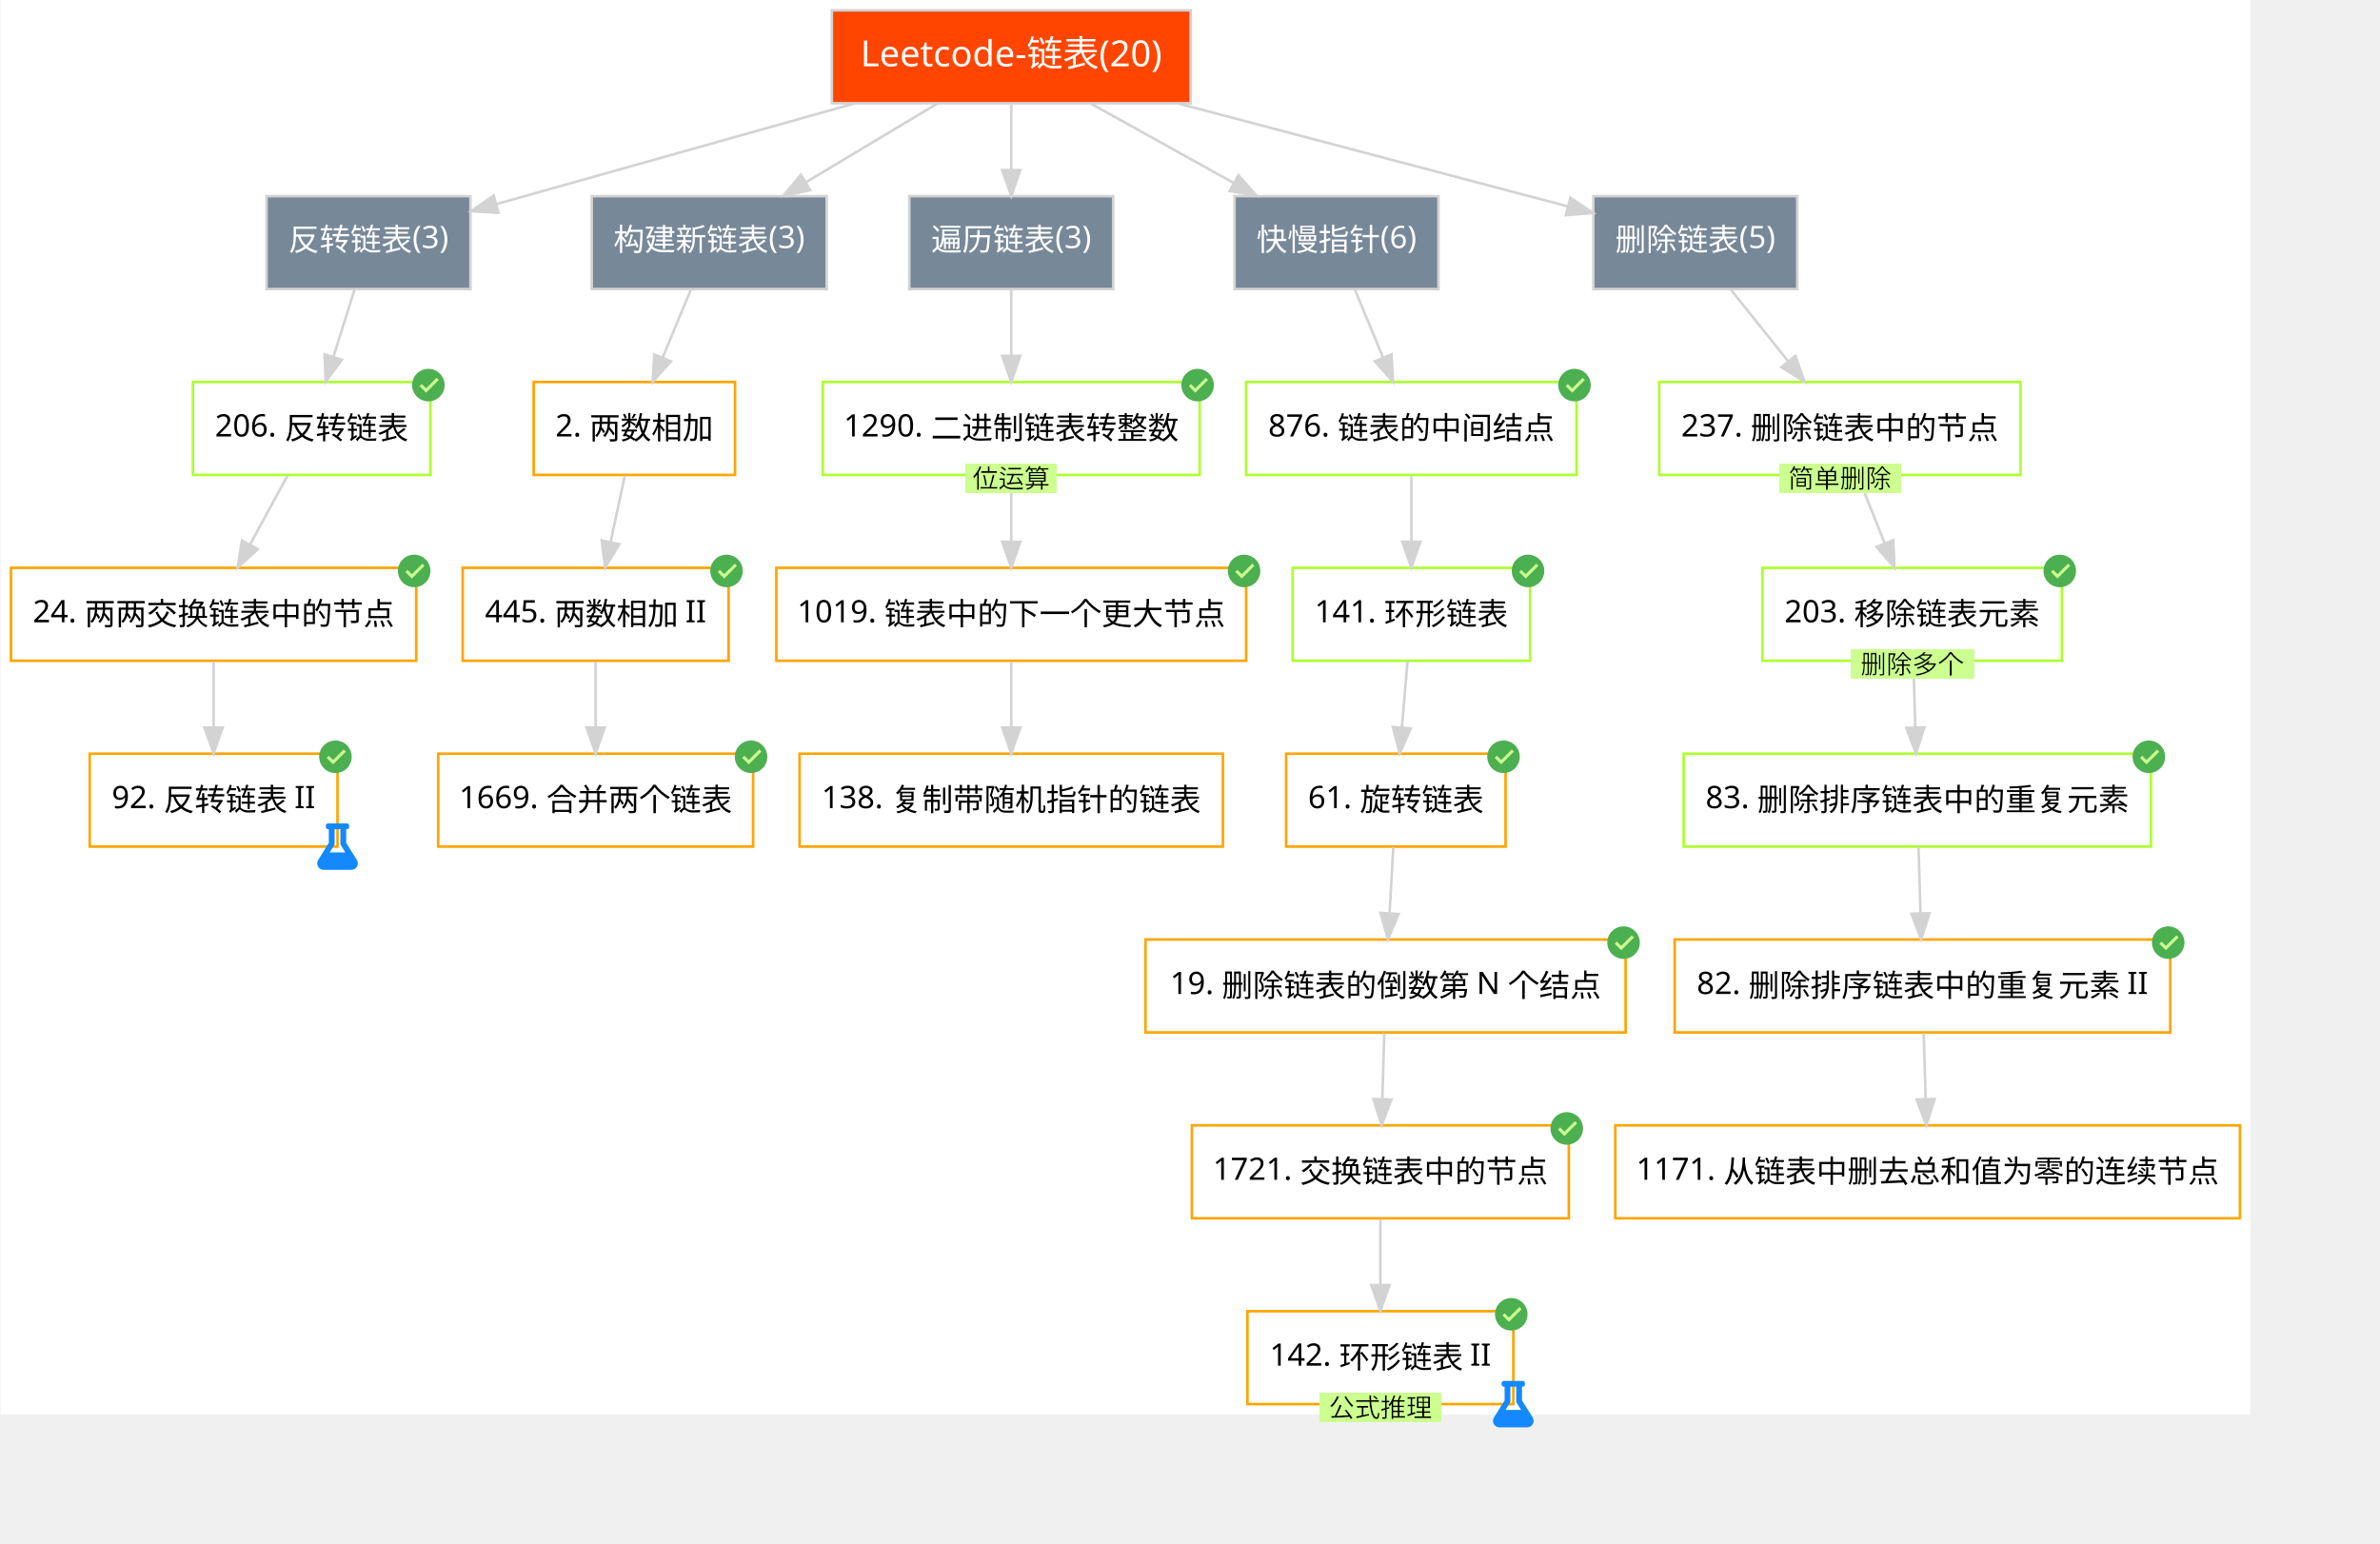
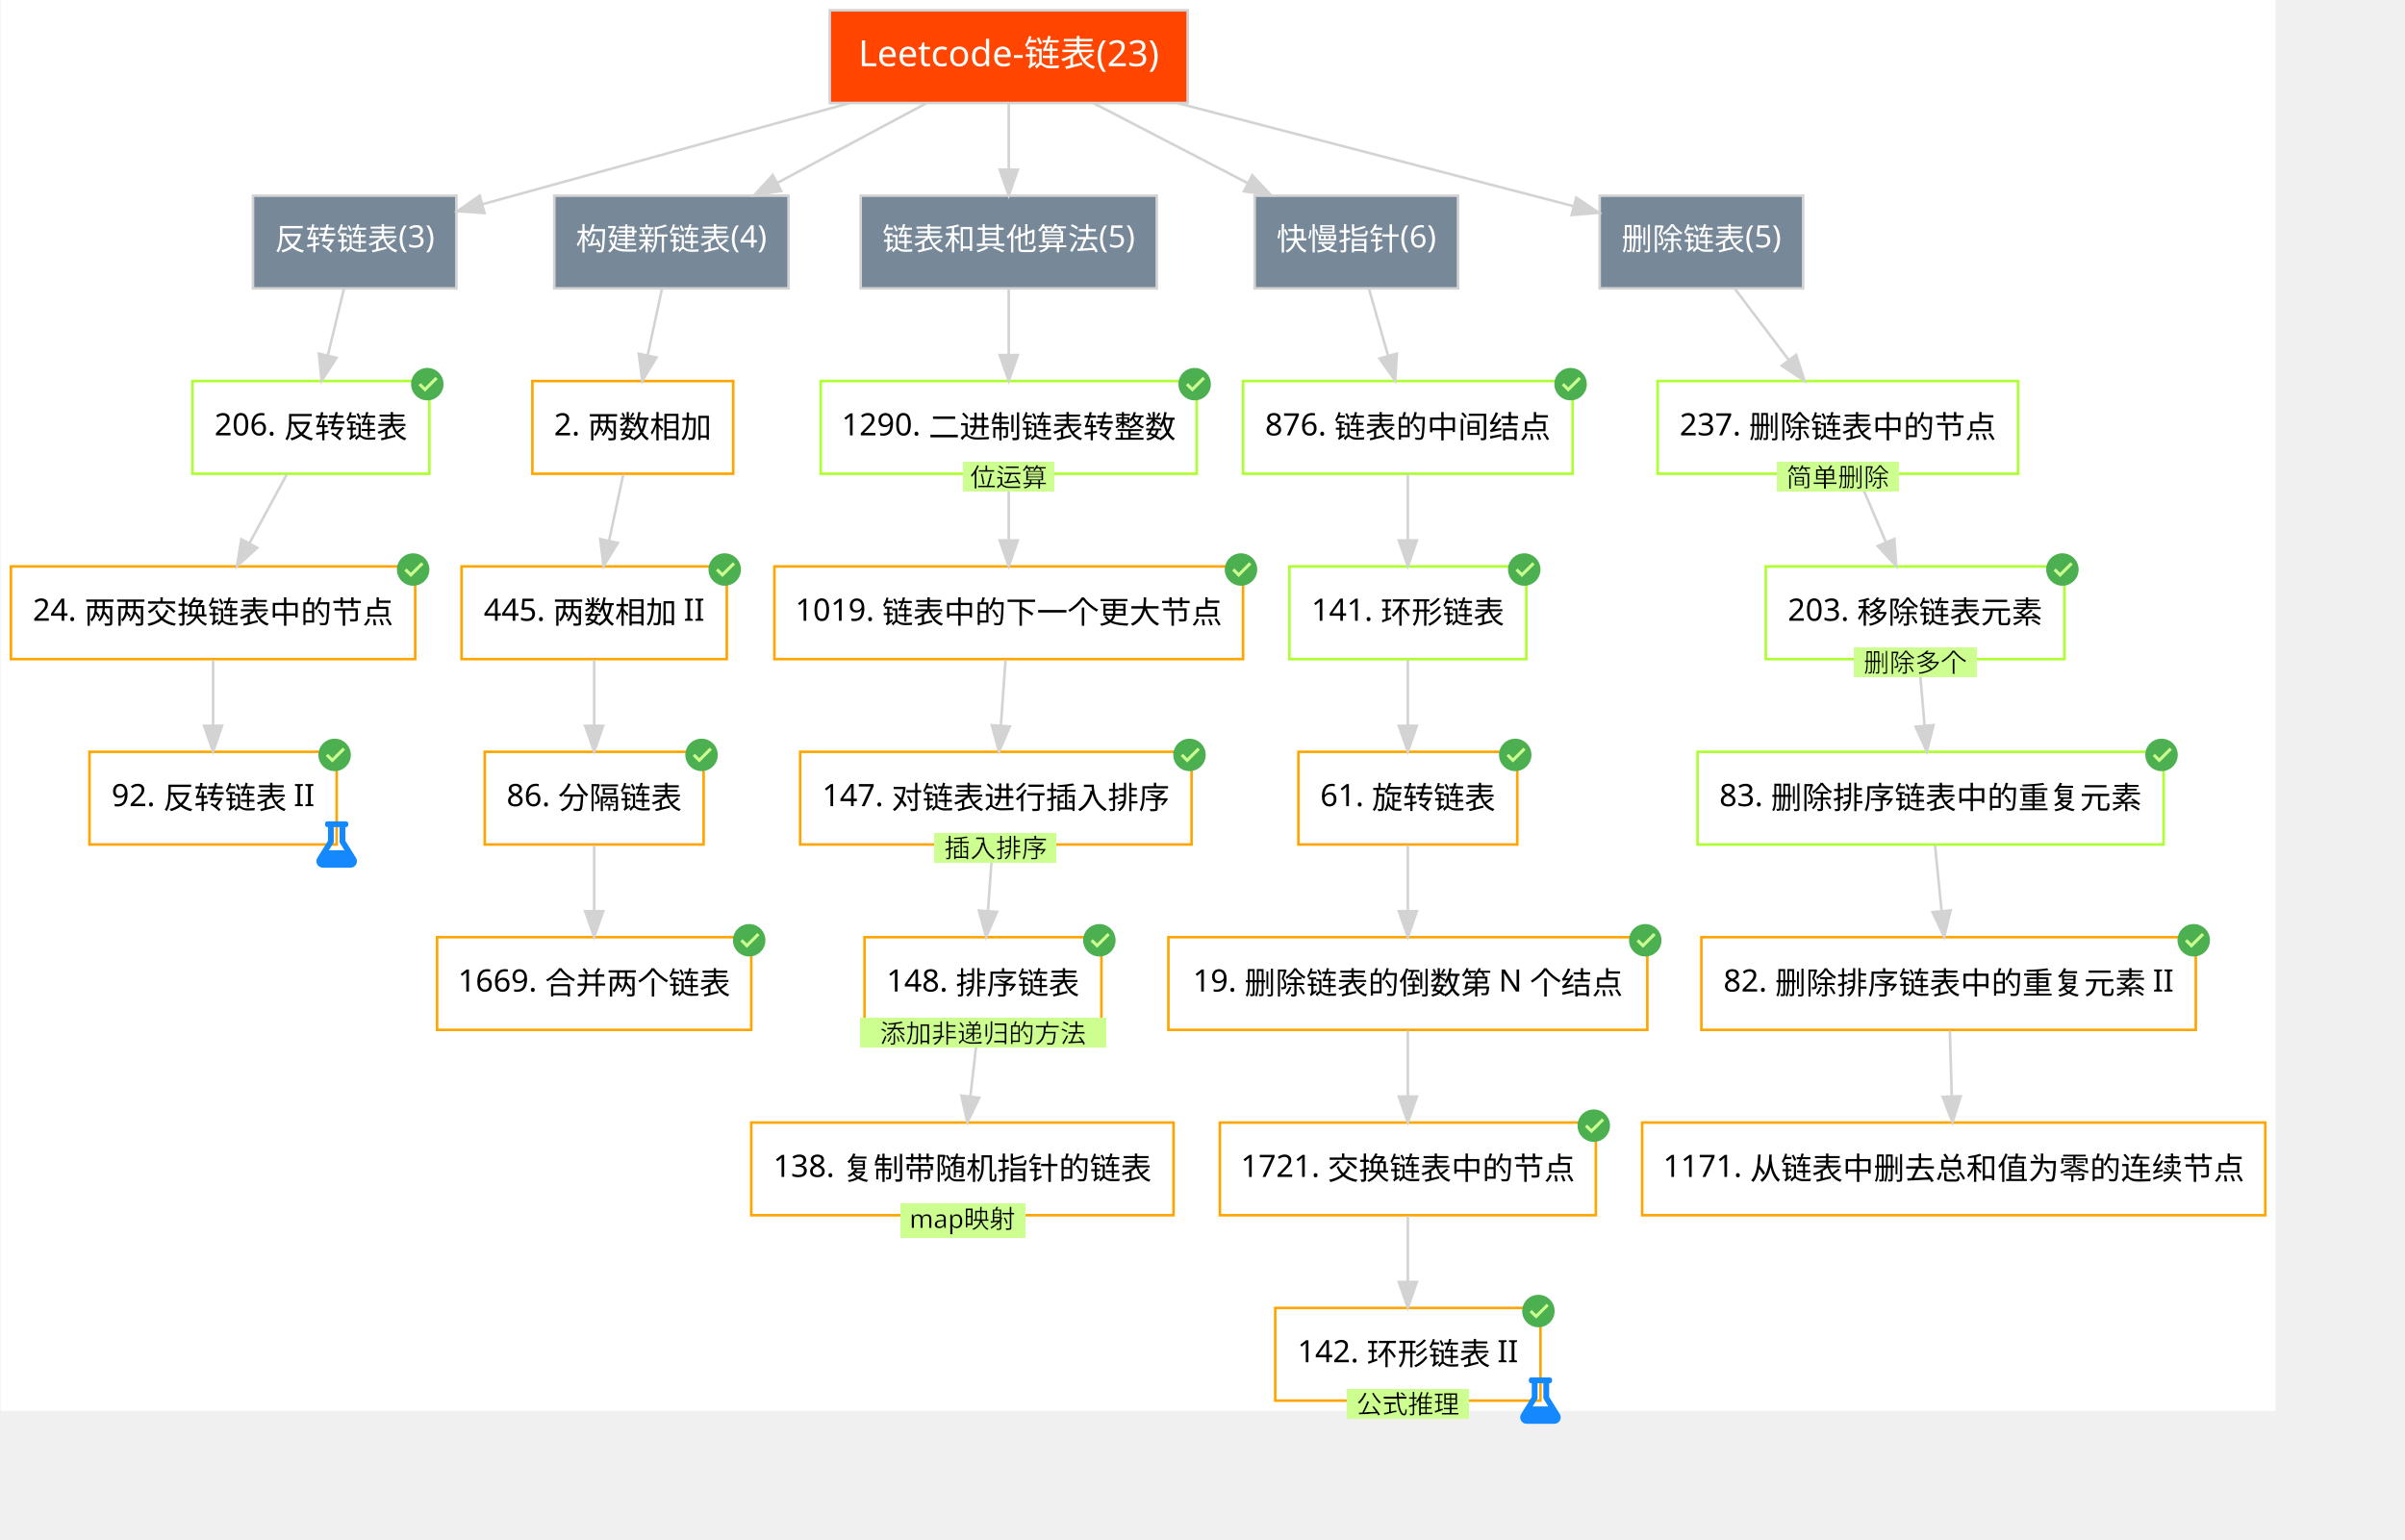
- <svg xmlns="http://www.w3.org/2000/svg" xmlns:xlink="http://www.w3.org/1999/xlink" height="598pt" viewBox="0.00 0.00 921.5 598.0" width="922pt">
+ <svg xmlns="http://www.w3.org/2000/svg" xmlns:xlink="http://www.w3.org/1999/xlink" height="598pt" viewBox="0.00 0.00 933.5 598.0" width="934pt">
  <g class="graph" id="graph0" transform="scale(1 1) rotate(0) translate(4 544)">
-     <polygon fill="white" points="-4,4 -4,-544 867.5,-544 867.5,4 -4,4" stroke="transparent" />
+     <polygon fill="white" points="-4,4 -4,-544 879.5,-544 879.5,4 -4,4" stroke="transparent" />
    <g class="node" id="node1">
      <g id="a_node1">
-         <a target="_parent" xlink:href="https://leetcode-cn.com/tag/linked-list" xlink:title="Leetcode-链表(20)">
+         <a target="_parent" xlink:href="https://leetcode-cn.com/tag/linked-list" xlink:title="Leetcode-链表(23)">
          <polygon fill="orangered" points="457,-540 318,-540 318,-504 457,-504 457,-540" stroke="lightgrey" />
          <text fill="white" font-family="Microsoft YaHei" font-size="14.00" text-anchor="middle" x="387.5" y="-518.3">
-       Leetcode-链表(20)
+       Leetcode-链表(23)
     </text>
        </a>
      </g>
    </g>
    <g class="node" id="node2">
-       <polygon fill="lightslategray" points="178,-468 99,-468 99,-432 178,-432 178,-468" stroke="lightgrey" />
-       <text fill="white" font-family="Microsoft YaHei" font-size="12.00" text-anchor="middle" x="138.5" y="-446.9">
+       <polygon fill="lightslategray" points="173,-468 94,-468 94,-432 173,-432 173,-468" stroke="lightgrey" />
+       <text fill="white" font-family="Microsoft YaHei" font-size="12.00" text-anchor="middle" x="133.5" y="-446.9">
    反转链表(3)
   </text>
    </g>
    <g class="edge" id="edge1">
-       <path d="M326.91,-503.97C284.31,-491.99 228.01,-476.16 188.08,-464.94" fill="none" stroke="lightgrey" />
-       <polygon fill="lightgrey" points="188.88,-461.53 178.3,-462.19 186.98,-468.27 188.88,-461.53" stroke="lightgrey" />
+       <path d="M325.69,-503.97C281.87,-491.89 223.85,-475.9 183.06,-464.66" fill="none" stroke="lightgrey" />
+       <polygon fill="lightgrey" points="183.91,-461.26 173.34,-461.98 182.05,-468.01 183.91,-461.26" stroke="lightgrey" />
    </g>
    <g class="node" id="node6">
-       <polygon fill="lightslategray" points="316,-468 225,-468 225,-432 316,-432 316,-468" stroke="lightgrey" />
-       <text fill="white" font-family="Microsoft YaHei" font-size="12.00" text-anchor="middle" x="270.5" y="-446.9">
-     构建新链表(3)
+       <polygon fill="lightslategray" points="302,-468 211,-468 211,-432 302,-432 302,-468" stroke="lightgrey" />
+       <text fill="white" font-family="Microsoft YaHei" font-size="12.00" text-anchor="middle" x="256.5" y="-446.9">
+     构建新链表(4)
   </text>
    </g>
    <g class="edge" id="edge5">
-       <path d="M358.88,-503.88C343.58,-494.72 324.56,-483.34 308.08,-473.48" fill="none" stroke="lightgrey" />
-       <polygon fill="lightgrey" points="309.61,-470.32 299.23,-468.19 306.02,-476.33 309.61,-470.32" stroke="lightgrey" />
-     </g>
-     <g class="node" id="node10">
-       <polygon fill="lightslategray" points="427,-468 348,-468 348,-432 427,-432 427,-468" stroke="lightgrey" />
+       <path d="M355.45,-503.88C338.01,-494.55 316.23,-482.92 297.56,-472.94" fill="none" stroke="lightgrey" />
+       <polygon fill="lightgrey" points="299.14,-469.82 288.67,-468.19 295.84,-475.99 299.14,-469.82" stroke="lightgrey" />
+     </g>
+     <g class="node" id="node11">
+       <polygon fill="lightslategray" points="445,-468 330,-468 330,-432 445,-432 445,-468" stroke="lightgrey" />
      <text fill="white" font-family="Microsoft YaHei" font-size="12.00" text-anchor="middle" x="387.5" y="-446.9">
-     遍历链表(3)
-    </text>
-     </g>
-     <g class="edge" id="edge9">
+     链表和其他算法(5)
+    </text>
+     </g>
+     <g class="edge" id="edge10">
      <path d="M387.5,-503.7C387.5,-495.98 387.5,-486.71 387.5,-478.11" fill="none" stroke="lightgrey" />
      <polygon fill="lightgrey" points="391,-478.1 387.5,-468.1 384,-478.1 391,-478.1" stroke="lightgrey" />
    </g>
-     <g class="node" id="node14">
-       <polygon fill="lightslategray" points="553,-468 474,-468 474,-432 553,-432 553,-468" stroke="lightgrey" />
-       <text fill="white" font-family="Microsoft YaHei" font-size="12.00" text-anchor="middle" x="513.5" y="-446.9">
+     <g class="node" id="node17">
+       <polygon fill="lightslategray" points="562,-468 483,-468 483,-432 562,-432 562,-468" stroke="lightgrey" />
+       <text fill="white" font-family="Microsoft YaHei" font-size="12.00" text-anchor="middle" x="522.5" y="-446.9">
    快慢指针(6)
   </text>
    </g>
-     <g class="edge" id="edge13">
-       <path d="M418.32,-503.88C434.95,-494.64 455.66,-483.13 473.52,-473.21" fill="none" stroke="lightgrey" />
-       <polygon fill="lightgrey" points="475.52,-476.11 482.56,-468.19 472.12,-469.99 475.52,-476.11" stroke="lightgrey" />
-     </g>
-     <g class="node" id="node21">
-       <polygon fill="lightslategray" points="692,-468 613,-468 613,-432 692,-432 692,-468" stroke="lightgrey" />
-       <text fill="white" font-family="Microsoft YaHei" font-size="12.00" text-anchor="middle" x="652.5" y="-446.9">
+     <g class="edge" id="edge16">
+       <path d="M420.52,-503.88C438.58,-494.51 461.15,-482.81 480.45,-472.8" fill="none" stroke="lightgrey" />
+       <polygon fill="lightgrey" points="482.08,-475.9 489.35,-468.19 478.86,-469.69 482.08,-475.9" stroke="lightgrey" />
+     </g>
+     <g class="node" id="node24">
+       <polygon fill="lightslategray" points="696,-468 617,-468 617,-432 696,-432 696,-468" stroke="lightgrey" />
+       <text fill="white" font-family="Microsoft YaHei" font-size="12.00" text-anchor="middle" x="656.5" y="-446.9">
    删除链表(5)
   </text>
    </g>
-     <g class="edge" id="edge20">
-       <path d="M451.99,-503.97C498.51,-491.68 560.38,-475.33 603.03,-464.07" fill="none" stroke="lightgrey" />
-       <polygon fill="lightgrey" points="604.12,-467.4 612.89,-461.46 602.33,-460.63 604.12,-467.4" stroke="lightgrey" />
+     <g class="edge" id="edge23">
+       <path d="M452.96,-503.97C500.43,-491.61 563.64,-475.17 606.95,-463.89" fill="none" stroke="lightgrey" />
+       <polygon fill="lightgrey" points="607.89,-467.27 616.69,-461.36 606.13,-460.49 607.89,-467.27" stroke="lightgrey" />
    </g>
    <g class="node" id="node3">
      <g id="a_node3">
        <a target="_parent" xlink:href="https://leetcode-cn.com/problems/reverse-linked-list" xlink:title="206. 反转链表">
          <polygon fill="none" points="162.5,-396 70.5,-396 70.5,-360 162.5,-360 162.5,-396" stroke="greenyellow" />
          <text font-family="Microsoft YaHei" font-size="12.00" text-anchor="middle" x="116.5" y="-374.9">
      206. 反转链表
     </text>
        </a>
      </g>
      <g transform="translate(154.5, -402.0) scale(0.3)">
        <circle cx="24" cy="24" fill="#4caf50" r="21" />
        <polygon fill="#ccff90" points="34.6,14.6 21,28.2 15.4,22.6 12.6,25.4 21,33.8 37.4,17.4" />
      </g>
    </g>
    <g class="edge" id="edge2">
-       <path d="M133.06,-431.7C130.61,-423.9 127.66,-414.51 124.93,-405.83" fill="none" stroke="lightgrey" />
-       <polygon fill="lightgrey" points="128.21,-404.59 121.88,-396.1 121.54,-406.69 128.21,-404.59" stroke="lightgrey" />
+       <path d="M129.3,-431.7C127.4,-423.9 125.12,-414.51 123.02,-405.83" fill="none" stroke="lightgrey" />
+       <polygon fill="lightgrey" points="126.42,-405 120.65,-396.1 119.61,-406.65 126.42,-405" stroke="lightgrey" />
    </g>
    <g class="node" id="node4">
      <g id="a_node4">
        <a target="_parent" xlink:href="https://leetcode-cn.com/problems/swap-nodes-in-pairs" xlink:title="24. 两两交换链表中的节点">
          <polygon fill="none" points="157,-324 0,-324 0,-288 157,-288 157,-324" stroke="orange" />
          <text font-family="Microsoft YaHei" font-size="12.00" text-anchor="middle" x="78.5" y="-302.9">
      24. 两两交换链表中的节点
     </text>
        </a>
      </g>
      <g transform="translate(149.0, -330.0) scale(0.3)">
        <circle cx="24" cy="24" fill="#4caf50" r="21" />
        <polygon fill="#ccff90" points="34.6,14.6 21,28.2 15.4,22.6 12.6,25.4 21,33.8 37.4,17.4" />
      </g>
    </g>
    <g class="edge" id="edge3">
      <path d="M107.11,-359.7C102.74,-351.64 97.44,-341.89 92.6,-332.98" fill="none" stroke="lightgrey" />
      <polygon fill="lightgrey" points="95.63,-331.22 87.79,-324.1 89.48,-334.56 95.63,-331.22" stroke="lightgrey" />
    </g>
    <g class="node" id="node5">
      <g id="a_node5">
        <a target="_parent" xlink:href="https://leetcode-cn.com/problems/reverse-linked-list-ii" xlink:title="92. 反转链表 II">
          <polygon fill="none" points="126.5,-252 30.5,-252 30.5,-216 126.5,-216 126.5,-252" stroke="orange" />
          <text font-family="Microsoft YaHei" font-size="12.00" text-anchor="middle" x="78.5" y="-230.9">
      92. 反转链表 II
     </text>
        </a>
      </g>
      <g transform="translate(118.5, -258.0) scale(0.3)">
        <circle cx="24" cy="24" fill="#4caf50" r="21" />
        <polygon fill="#ccff90" points="34.6,14.6 21,28.2 15.4,22.6 12.6,25.4 21,33.8 37.4,17.4" />
      </g>
      <g transform="translate(117.5, -225.0)">
        <symbol id="flask" viewBox="0 0 448 512">
          <path d="M437.2 403.5L320 215V64h8c13.3 0 24-10.7 24-24V24c0-13.3-10.7-24-24-24H120c-13.3 0-24 10.7-24 24v16c0 13.3 10.7 24 24 24h8v151L10.8 403.5C-18.5 450.6 15.3 512 70.9 512h306.2c55.7 0 89.4-61.5 60.1-108.5zM137.9 320l48.2-77.6c3.7-5.2 5.8-11.6 5.8-18.4V64h64v160c0 6.9 2.2 13.2 5.8 18.4l48.2 77.6h-172z" fill="#1389fd" />
        </symbol>
        <a href="https://github.com/acm-clan/algorithm-stone/blob/main/user/leetcode/92.反转链表 II.md">
          <use height="18" href="#flask" width="18" />
        </a>
      </g>
    </g>
    <g class="edge" id="edge4">
      <path d="M78.5,-287.7C78.5,-279.98 78.5,-270.71 78.5,-262.11" fill="none" stroke="lightgrey" />
      <polygon fill="lightgrey" points="82,-262.1 78.5,-252.1 75,-262.1 82,-262.1" stroke="lightgrey" />
    </g>
    <g class="node" id="node7">
      <g id="a_node7">
        <a target="_parent" xlink:href="https://leetcode-cn.com/problems/add-two-numbers" xlink:title="2. 两数相加">
          <polygon fill="none" points="280.5,-396 202.5,-396 202.5,-360 280.5,-360 280.5,-396" stroke="orange" />
          <text font-family="Microsoft YaHei" font-size="12.00" text-anchor="middle" x="241.5" y="-374.9">
      2. 两数相加
     </text>
        </a>
      </g>
    </g>
    <g class="edge" id="edge6">
-       <path d="M263.33,-431.7C260.07,-423.81 256.13,-414.3 252.5,-405.55" fill="none" stroke="lightgrey" />
-       <polygon fill="lightgrey" points="255.65,-404 248.59,-396.1 249.18,-406.68 255.65,-404" stroke="lightgrey" />
+       <path d="M252.79,-431.7C251.14,-423.98 249.15,-414.71 247.31,-406.11" fill="none" stroke="lightgrey" />
+       <polygon fill="lightgrey" points="250.68,-405.15 245.17,-396.1 243.84,-406.62 250.68,-405.15" stroke="lightgrey" />
    </g>
    <g class="node" id="node8">
      <g id="a_node8">
        <a target="_parent" xlink:href="https://leetcode-cn.com/problems/add-two-numbers-ii" xlink:title="445. 两数相加 II">
          <polygon fill="none" points="278,-324 175,-324 175,-288 278,-288 278,-324" stroke="orange" />
          <text font-family="Microsoft YaHei" font-size="12.00" text-anchor="middle" x="226.5" y="-302.9">
      445. 两数相加 II
     </text>
        </a>
      </g>
      <g transform="translate(270.0, -330.0) scale(0.3)">
        <circle cx="24" cy="24" fill="#4caf50" r="21" />
        <polygon fill="#ccff90" points="34.6,14.6 21,28.2 15.4,22.6 12.6,25.4 21,33.8 37.4,17.4" />
      </g>
    </g>
    <g class="edge" id="edge7">
      <path d="M237.79,-359.7C236.14,-351.98 234.15,-342.71 232.31,-334.11" fill="none" stroke="lightgrey" />
      <polygon fill="lightgrey" points="235.68,-333.15 230.17,-324.1 228.84,-334.62 235.68,-333.15" stroke="lightgrey" />
    </g>
    <g class="node" id="node9">
      <g id="a_node9">
-         <a target="_parent" xlink:href="https://leetcode-cn.com/problems/merge-in-between-linked-lists" xlink:title="1669. 合并两个链表">
-           <polygon fill="none" points="287.5,-252 165.5,-252 165.5,-216 287.5,-216 287.5,-252" stroke="orange" />
+         <a target="_parent" xlink:href="https://leetcode-cn.com/problems/partition-list" xlink:title="86. 分隔链表">
+           <polygon fill="none" points="269,-252 184,-252 184,-216 269,-216 269,-252" stroke="orange" />
          <text font-family="Microsoft YaHei" font-size="12.00" text-anchor="middle" x="226.5" y="-230.9">
-       1669. 合并两个链表
-      </text>
-         </a>
-       </g>
-       <g transform="translate(279.5, -258.0) scale(0.3)">
+       86. 分隔链表
+      </text>
+         </a>
+       </g>
+       <g transform="translate(261.0, -258.0) scale(0.3)">
        <circle cx="24" cy="24" fill="#4caf50" r="21" />
        <polygon fill="#ccff90" points="34.6,14.6 21,28.2 15.4,22.6 12.6,25.4 21,33.8 37.4,17.4" />
      </g>
    </g>
    <g class="edge" id="edge8">
      <path d="M226.5,-287.7C226.5,-279.98 226.5,-270.71 226.5,-262.11" fill="none" stroke="lightgrey" />
      <polygon fill="lightgrey" points="230,-262.1 226.5,-252.1 223,-262.1 230,-262.1" stroke="lightgrey" />
    </g>
-     <g class="node" id="node11">
-       <g id="a_node11">
+     <g class="node" id="node10">
+       <g id="a_node10">
+         <a target="_parent" xlink:href="https://leetcode-cn.com/problems/merge-in-between-linked-lists" xlink:title="1669. 合并两个链表">
+           <polygon fill="none" points="287.5,-180 165.5,-180 165.5,-144 287.5,-144 287.5,-180" stroke="orange" />
+           <text font-family="Microsoft YaHei" font-size="12.00" text-anchor="middle" x="226.5" y="-158.9">
+       1669. 合并两个链表
+      </text>
+         </a>
+       </g>
+       <g transform="translate(279.5, -186.0) scale(0.3)">
+         <circle cx="24" cy="24" fill="#4caf50" r="21" />
+         <polygon fill="#ccff90" points="34.6,14.6 21,28.2 15.4,22.6 12.6,25.4 21,33.8 37.4,17.4" />
+       </g>
+     </g>
+     <g class="edge" id="edge9">
+       <path d="M226.5,-215.7C226.5,-207.98 226.5,-198.71 226.5,-190.11" fill="none" stroke="lightgrey" />
+       <polygon fill="lightgrey" points="230,-190.1 226.5,-180.1 223,-190.1 230,-190.1" stroke="lightgrey" />
+     </g>
+     <g class="node" id="node12">
+       <g id="a_node12">
        <a target="_parent" xlink:href="https://leetcode-cn.com/problems/convert-binary-number-in-a-linked-list-to-integer" xlink:title="1290. 二进制链表转整数">
          <polygon fill="none" points="460.5,-396 314.5,-396 314.5,-360 460.5,-360 460.5,-396" stroke="greenyellow" />
          <text font-family="Microsoft YaHei" font-size="12.00" text-anchor="middle" x="387.5" y="-374.9">
      1290. 二进制链表转整数
     </text>
        </a>
      </g>
      <g transform="translate(452.5, -402.0) scale(0.3)">
        <circle cx="24" cy="24" fill="#4caf50" r="21" />
        <polygon fill="#ccff90" points="34.6,14.6 21,28.2 15.4,22.6 12.6,25.4 21,33.8 37.4,17.4" />
      </g>
    </g>
-     <g class="edge" id="edge10">
+     <g class="edge" id="edge11">
      <path d="M387.5,-431.7C387.5,-423.98 387.5,-414.71 387.5,-406.11" fill="none" stroke="lightgrey" />
      <polygon fill="lightgrey" points="391,-406.1 387.5,-396.1 384,-406.1 391,-406.1" stroke="lightgrey" />
    </g>
-     <g class="node" id="node12">
-       <g id="a_node12">
+     <g class="node" id="node13">
+       <g id="a_node13">
        <a target="_parent" xlink:href="https://leetcode-cn.com/problems/next-greater-node-in-linked-list" xlink:title="1019. 链表中的下一个更大节点">
          <polygon fill="none" points="478.5,-324 296.5,-324 296.5,-288 478.5,-288 478.5,-324" stroke="orange" />
          <text font-family="Microsoft YaHei" font-size="12.00" text-anchor="middle" x="387.5" y="-302.9">
      1019. 链表中的下一个更大节点
     </text>
        </a>
      </g>
      <g transform="translate(470.5, -330.0) scale(0.3)">
        <circle cx="24" cy="24" fill="#4caf50" r="21" />
        <polygon fill="#ccff90" points="34.6,14.6 21,28.2 15.4,22.6 12.6,25.4 21,33.8 37.4,17.4" />
      </g>
    </g>
-     <g class="edge" id="edge11">
+     <g class="edge" id="edge12">
      <path d="M387.5,-359.7C387.5,-351.98 387.5,-342.71 387.5,-334.11" fill="none" stroke="lightgrey" />
      <polygon fill="lightgrey" points="391,-334.1 387.5,-324.1 384,-334.1 391,-334.1" stroke="lightgrey" />
    </g>
-     <g class="node" id="node13">
-       <g id="a_node13">
-         <a target="_parent" xlink:href="https://leetcode-cn.com/problems/copy-list-with-random-pointer" xlink:title="138. 复制带随机指针的链表">
-           <polygon fill="none" points="469.5,-252 305.5,-252 305.5,-216 469.5,-216 469.5,-252" stroke="orange" />
-           <text font-family="Microsoft YaHei" font-size="12.00" text-anchor="middle" x="387.5" y="-230.9">
-       138. 复制带随机指针的链表
-      </text>
-         </a>
-       </g>
-     </g>
-     <g class="edge" id="edge12">
-       <path d="M387.5,-287.7C387.5,-279.98 387.5,-270.71 387.5,-262.11" fill="none" stroke="lightgrey" />
-       <polygon fill="lightgrey" points="391,-262.1 387.5,-252.1 384,-262.1 391,-262.1" stroke="lightgrey" />
+     <g class="node" id="node14">
+       <g id="a_node14">
+         <a target="_parent" xlink:href="https://leetcode-cn.com/problems/insertion-sort-list" xlink:title="147. 对链表进行插入排序">
+           <polygon fill="none" points="458.5,-252 306.5,-252 306.5,-216 458.5,-216 458.5,-252" stroke="orange" />
+           <text font-family="Microsoft YaHei" font-size="12.00" text-anchor="middle" x="382.5" y="-230.9">
+       147. 对链表进行插入排序
+      </text>
+         </a>
+       </g>
+       <g transform="translate(450.5, -258.0) scale(0.3)">
+         <circle cx="24" cy="24" fill="#4caf50" r="21" />
+         <polygon fill="#ccff90" points="34.6,14.6 21,28.2 15.4,22.6 12.6,25.4 21,33.8 37.4,17.4" />
+       </g>
+     </g>
+     <g class="edge" id="edge13">
+       <path d="M386.26,-287.7C385.71,-279.98 385.05,-270.71 384.44,-262.11" fill="none" stroke="lightgrey" />
+       <polygon fill="lightgrey" points="387.93,-261.83 383.72,-252.1 380.94,-262.33 387.93,-261.83" stroke="lightgrey" />
    </g>
    <g class="node" id="node15">
      <g id="a_node15">
+         <a target="_parent" xlink:href="https://leetcode-cn.com/problems/sort-list" xlink:title="148. 排序链表">
+           <polygon fill="none" points="423.5,-180 331.5,-180 331.5,-144 423.5,-144 423.5,-180" stroke="orange" />
+           <text font-family="Microsoft YaHei" font-size="12.00" text-anchor="middle" x="377.5" y="-158.9">
+       148. 排序链表
+      </text>
+         </a>
+       </g>
+       <g transform="translate(415.5, -186.0) scale(0.3)">
+         <circle cx="24" cy="24" fill="#4caf50" r="21" />
+         <polygon fill="#ccff90" points="34.6,14.6 21,28.2 15.4,22.6 12.6,25.4 21,33.8 37.4,17.4" />
+       </g>
+     </g>
+     <g class="edge" id="edge14">
+       <path d="M381.26,-215.7C380.71,-207.98 380.05,-198.71 379.44,-190.11" fill="none" stroke="lightgrey" />
+       <polygon fill="lightgrey" points="382.93,-189.83 378.72,-180.1 375.94,-190.33 382.93,-189.83" stroke="lightgrey" />
+     </g>
+     <g class="node" id="node16">
+       <g id="a_node16">
+         <a target="_parent" xlink:href="https://leetcode-cn.com/problems/copy-list-with-random-pointer" xlink:title="138. 复制带随机指针的链表">
+           <polygon fill="none" points="451.5,-108 287.5,-108 287.5,-72 451.5,-72 451.5,-108" stroke="orange" />
+           <text font-family="Microsoft YaHei" font-size="12.00" text-anchor="middle" x="369.5" y="-86.9">
+       138. 复制带随机指针的链表
+      </text>
+         </a>
+       </g>
+     </g>
+     <g class="edge" id="edge15">
+       <path d="M375.52,-143.7C374.64,-135.98 373.58,-126.71 372.6,-118.11" fill="none" stroke="lightgrey" />
+       <polygon fill="lightgrey" points="376.07,-117.64 371.45,-108.1 369.11,-118.44 376.07,-117.64" stroke="lightgrey" />
+     </g>
+     <g class="node" id="node18">
+       <g id="a_node18">
        <a target="_parent" xlink:href="https://leetcode-cn.com/problems/middle-of-the-linked-list" xlink:title="876. 链表的中间结点">
          <polygon fill="none" points="606.5,-396 478.5,-396 478.5,-360 606.5,-360 606.5,-396" stroke="greenyellow" />
          <text font-family="Microsoft YaHei" font-size="12.00" text-anchor="middle" x="542.5" y="-374.9">
      876. 链表的中间结点
     </text>
        </a>
      </g>
      <g transform="translate(598.5, -402.0) scale(0.3)">
        <circle cx="24" cy="24" fill="#4caf50" r="21" />
        <polygon fill="#ccff90" points="34.6,14.6 21,28.2 15.4,22.6 12.6,25.4 21,33.8 37.4,17.4" />
      </g>
    </g>
-     <g class="edge" id="edge14">
-       <path d="M520.67,-431.7C523.93,-423.81 527.87,-414.3 531.5,-405.55" fill="none" stroke="lightgrey" />
-       <polygon fill="lightgrey" points="534.82,-406.68 535.41,-396.1 528.35,-404 534.82,-406.68" stroke="lightgrey" />
-     </g>
-     <g class="node" id="node16">
-       <g id="a_node16">
+     <g class="edge" id="edge17">
+       <path d="M527.44,-431.7C529.67,-423.9 532.35,-414.51 534.83,-405.83" fill="none" stroke="lightgrey" />
+       <polygon fill="lightgrey" points="538.23,-406.68 537.61,-396.1 531.5,-404.76 538.23,-406.68" stroke="lightgrey" />
+     </g>
+     <g class="node" id="node19">
+       <g id="a_node19">
        <a target="_parent" xlink:href="https://leetcode-cn.com/problems/linked-list-cycle" xlink:title="141. 环形链表">
          <polygon fill="none" points="588.5,-324 496.5,-324 496.5,-288 588.5,-288 588.5,-324" stroke="greenyellow" />
          <text font-family="Microsoft YaHei" font-size="12.00" text-anchor="middle" x="542.5" y="-302.9">
      141. 环形链表
     </text>
        </a>
      </g>
      <g transform="translate(580.5, -330.0) scale(0.3)">
        <circle cx="24" cy="24" fill="#4caf50" r="21" />
        <polygon fill="#ccff90" points="34.6,14.6 21,28.2 15.4,22.6 12.6,25.4 21,33.8 37.4,17.4" />
      </g>
    </g>
-     <g class="edge" id="edge15">
+     <g class="edge" id="edge18">
      <path d="M542.5,-359.7C542.5,-351.98 542.5,-342.71 542.5,-334.11" fill="none" stroke="lightgrey" />
      <polygon fill="lightgrey" points="546,-334.1 542.5,-324.1 539,-334.1 546,-334.1" stroke="lightgrey" />
    </g>
-     <g class="node" id="node17">
-       <g id="a_node17">
-         <a target="_parent" xlink:href="https://leetcode-cn.com/problems/rotate-list" xlink:title="61. 旋转链表">
-           <polygon fill="none" points="579,-252 494,-252 494,-216 579,-216 579,-252" stroke="orange" />
-           <text font-family="Microsoft YaHei" font-size="12.00" text-anchor="middle" x="536.5" y="-230.9">
-       61. 旋转链表
-      </text>
-         </a>
-       </g>
-       <g transform="translate(571.0, -258.0) scale(0.3)">
-         <circle cx="24" cy="24" fill="#4caf50" r="21" />
-         <polygon fill="#ccff90" points="34.6,14.6 21,28.2 15.4,22.6 12.6,25.4 21,33.8 37.4,17.4" />
-       </g>
-     </g>
-     <g class="edge" id="edge16">
-       <path d="M541.02,-287.7C540.36,-279.98 539.56,-270.71 538.82,-262.11" fill="none" stroke="lightgrey" />
-       <polygon fill="lightgrey" points="542.31,-261.77 537.97,-252.1 535.33,-262.37 542.31,-261.77" stroke="lightgrey" />
-     </g>
-     <g class="node" id="node18">
-       <g id="a_node18">
-         <a target="_parent" xlink:href="https://leetcode-cn.com/problems/remove-nth-node-from-end-of-list" xlink:title="19. 删除链表的倒数第 N 个结点">
-           <polygon fill="none" points="625.5,-180 439.5,-180 439.5,-144 625.5,-144 625.5,-180" stroke="orange" />
-           <text font-family="Microsoft YaHei" font-size="12.00" text-anchor="middle" x="532.5" y="-158.9">
-       19. 删除链表的倒数第 N 个结点
-      </text>
-         </a>
-       </g>
-       <g transform="translate(617.5, -186.0) scale(0.3)">
-         <circle cx="24" cy="24" fill="#4caf50" r="21" />
-         <polygon fill="#ccff90" points="34.6,14.6 21,28.2 15.4,22.6 12.6,25.4 21,33.8 37.4,17.4" />
-       </g>
-     </g>
-     <g class="edge" id="edge17">
-       <path d="M535.51,-215.7C535.07,-207.98 534.54,-198.71 534.05,-190.11" fill="none" stroke="lightgrey" />
-       <polygon fill="lightgrey" points="537.54,-189.89 533.48,-180.1 530.55,-190.29 537.54,-189.89" stroke="lightgrey" />
-     </g>
-     <g class="node" id="node19">
-       <g id="a_node19">
-         <a target="_parent" xlink:href="https://leetcode-cn.com/problems/swapping-nodes-in-a-linked-list" xlink:title="1721. 交换链表中的节点">
-           <polygon fill="none" points="603.5,-108 457.5,-108 457.5,-72 603.5,-72 603.5,-108" stroke="orange" />
-           <text font-family="Microsoft YaHei" font-size="12.00" text-anchor="middle" x="530.5" y="-86.9">
-       1721. 交换链表中的节点
-      </text>
-         </a>
-       </g>
-       <g transform="translate(595.5, -114.0) scale(0.3)">
-         <circle cx="24" cy="24" fill="#4caf50" r="21" />
-         <polygon fill="#ccff90" points="34.6,14.6 21,28.2 15.4,22.6 12.6,25.4 21,33.8 37.4,17.4" />
-       </g>
-     </g>
-     <g class="edge" id="edge18">
-       <path d="M532.01,-143.7C531.79,-135.98 531.52,-126.71 531.27,-118.11" fill="none" stroke="lightgrey" />
-       <polygon fill="lightgrey" points="534.77,-118 530.99,-108.1 527.78,-118.2 534.77,-118" stroke="lightgrey" />
-     </g>
    <g class="node" id="node20">
      <g id="a_node20">
+         <a target="_parent" xlink:href="https://leetcode-cn.com/problems/rotate-list" xlink:title="61. 旋转链表">
+           <polygon fill="none" points="585,-252 500,-252 500,-216 585,-216 585,-252" stroke="orange" />
+           <text font-family="Microsoft YaHei" font-size="12.00" text-anchor="middle" x="542.5" y="-230.9">
+       61. 旋转链表
+      </text>
+         </a>
+       </g>
+       <g transform="translate(577.0, -258.0) scale(0.3)">
+         <circle cx="24" cy="24" fill="#4caf50" r="21" />
+         <polygon fill="#ccff90" points="34.6,14.6 21,28.2 15.4,22.6 12.6,25.4 21,33.8 37.4,17.4" />
+       </g>
+     </g>
+     <g class="edge" id="edge19">
+       <path d="M542.5,-287.7C542.5,-279.98 542.5,-270.71 542.5,-262.11" fill="none" stroke="lightgrey" />
+       <polygon fill="lightgrey" points="546,-262.1 542.5,-252.1 539,-262.1 546,-262.1" stroke="lightgrey" />
+     </g>
+     <g class="node" id="node21">
+       <g id="a_node21">
+         <a target="_parent" xlink:href="https://leetcode-cn.com/problems/remove-nth-node-from-end-of-list" xlink:title="19. 删除链表的倒数第 N 个结点">
+           <polygon fill="none" points="635.5,-180 449.5,-180 449.5,-144 635.5,-144 635.5,-180" stroke="orange" />
+           <text font-family="Microsoft YaHei" font-size="12.00" text-anchor="middle" x="542.5" y="-158.9">
+       19. 删除链表的倒数第 N 个结点
+      </text>
+         </a>
+       </g>
+       <g transform="translate(627.5, -186.0) scale(0.3)">
+         <circle cx="24" cy="24" fill="#4caf50" r="21" />
+         <polygon fill="#ccff90" points="34.6,14.6 21,28.2 15.4,22.6 12.6,25.4 21,33.8 37.4,17.4" />
+       </g>
+     </g>
+     <g class="edge" id="edge20">
+       <path d="M542.5,-215.7C542.5,-207.98 542.5,-198.71 542.5,-190.11" fill="none" stroke="lightgrey" />
+       <polygon fill="lightgrey" points="546,-190.1 542.5,-180.1 539,-190.1 546,-190.1" stroke="lightgrey" />
+     </g>
+     <g class="node" id="node22">
+       <g id="a_node22">
+         <a target="_parent" xlink:href="https://leetcode-cn.com/problems/swapping-nodes-in-a-linked-list" xlink:title="1721. 交换链表中的节点">
+           <polygon fill="none" points="615.5,-108 469.5,-108 469.5,-72 615.5,-72 615.5,-108" stroke="orange" />
+           <text font-family="Microsoft YaHei" font-size="12.00" text-anchor="middle" x="542.5" y="-86.9">
+       1721. 交换链表中的节点
+      </text>
+         </a>
+       </g>
+       <g transform="translate(607.5, -114.0) scale(0.3)">
+         <circle cx="24" cy="24" fill="#4caf50" r="21" />
+         <polygon fill="#ccff90" points="34.6,14.6 21,28.2 15.4,22.6 12.6,25.4 21,33.8 37.4,17.4" />
+       </g>
+     </g>
+     <g class="edge" id="edge21">
+       <path d="M542.5,-143.7C542.5,-135.98 542.5,-126.71 542.5,-118.11" fill="none" stroke="lightgrey" />
+       <polygon fill="lightgrey" points="546,-118.1 542.5,-108.1 539,-118.1 546,-118.1" stroke="lightgrey" />
+     </g>
+     <g class="node" id="node23">
+       <g id="a_node23">
        <a target="_parent" xlink:href="https://leetcode-cn.com/problems/linked-list-cycle-ii" xlink:title="142. 环形链表 II">
-           <polygon fill="none" points="582,-36 479,-36 479,0 582,0 582,-36" stroke="orange" />
-           <text font-family="Microsoft YaHei" font-size="12.00" text-anchor="middle" x="530.5" y="-14.9">
+           <polygon fill="none" points="594,-36 491,-36 491,0 594,0 594,-36" stroke="orange" />
+           <text font-family="Microsoft YaHei" font-size="12.00" text-anchor="middle" x="542.5" y="-14.9">
      142. 环形链表 II
     </text>
        </a>
      </g>
-       <g transform="translate(574.0, -42.0) scale(0.3)">
-         <circle cx="24" cy="24" fill="#4caf50" r="21" />
-         <polygon fill="#ccff90" points="34.6,14.6 21,28.2 15.4,22.6 12.6,25.4 21,33.8 37.4,17.4" />
-       </g>
-       <g transform="translate(573.0, -9.0)">
+       <g transform="translate(586.0, -42.0) scale(0.3)">
+         <circle cx="24" cy="24" fill="#4caf50" r="21" />
+         <polygon fill="#ccff90" points="34.6,14.6 21,28.2 15.4,22.6 12.6,25.4 21,33.8 37.4,17.4" />
+       </g>
+       <g transform="translate(585.0, -9.0)">
        <symbol id="flask" viewBox="0 0 448 512">
          <path d="M437.2 403.5L320 215V64h8c13.3 0 24-10.7 24-24V24c0-13.3-10.7-24-24-24H120c-13.3 0-24 10.7-24 24v16c0 13.3 10.7 24 24 24h8v151L10.8 403.5C-18.5 450.6 15.3 512 70.9 512h306.2c55.7 0 89.4-61.5 60.1-108.5zM137.9 320l48.2-77.6c3.7-5.2 5.8-11.6 5.8-18.4V64h64v160c0 6.9 2.2 13.2 5.8 18.4l48.2 77.6h-172z" fill="#1389fd" />
        </symbol>
        <a href="https://github.com/acm-clan/algorithm-stone/blob/main/user/leetcode/142. 环形链表 II.md">
          <use height="18" href="#flask" width="18" />
        </a>
      </g>
    </g>
-     <g class="edge" id="edge19">
-       <path d="M530.5,-71.7C530.5,-63.98 530.5,-54.71 530.5,-46.11" fill="none" stroke="lightgrey" />
-       <polygon fill="lightgrey" points="534,-46.1 530.5,-36.1 527,-46.1 534,-46.1" stroke="lightgrey" />
-     </g>
-     <g class="node" id="node22">
-       <g id="a_node22">
-         <a target="_parent" xlink:href="https://leetcode-cn.com/problems/delete-node-in-a-linked-list" xlink:title="237. 删除链表中的节点">
-           <polygon fill="none" points="778.5,-396 638.5,-396 638.5,-360 778.5,-360 778.5,-396" stroke="greenyellow" />
-           <text font-family="Microsoft YaHei" font-size="12.00" text-anchor="middle" x="708.5" y="-374.9">
-       237. 删除链表中的节点
-      </text>
-         </a>
-       </g>
-     </g>
-     <g class="edge" id="edge21">
-       <path d="M666.34,-431.7C672.99,-423.39 681.08,-413.28 688.39,-404.14" fill="none" stroke="lightgrey" />
-       <polygon fill="lightgrey" points="691.3,-406.1 694.82,-396.1 685.84,-401.73 691.3,-406.1" stroke="lightgrey" />
-     </g>
-     <g class="node" id="node23">
-       <g id="a_node23">
-         <a target="_parent" xlink:href="https://leetcode-cn.com/problems/remove-linked-list-elements" xlink:title="203. 移除链表元素">
-           <polygon fill="none" points="794.5,-324 678.5,-324 678.5,-288 794.5,-288 794.5,-324" stroke="greenyellow" />
-           <text font-family="Microsoft YaHei" font-size="12.00" text-anchor="middle" x="736.5" y="-302.9">
-       203. 移除链表元素
-      </text>
-         </a>
-       </g>
-       <g transform="translate(786.5, -330.0) scale(0.3)">
-         <circle cx="24" cy="24" fill="#4caf50" r="21" />
-         <polygon fill="#ccff90" points="34.6,14.6 21,28.2 15.4,22.6 12.6,25.4 21,33.8 37.4,17.4" />
-       </g>
-     </g>
    <g class="edge" id="edge22">
-       <path d="M715.42,-359.7C718.57,-351.81 722.38,-342.3 725.88,-333.55" fill="none" stroke="lightgrey" />
-       <polygon fill="lightgrey" points="729.19,-334.69 729.66,-324.1 722.69,-332.09 729.19,-334.69" stroke="lightgrey" />
-     </g>
-     <g class="node" id="node24">
-       <g id="a_node24">
-         <a target="_parent" xlink:href="https://leetcode-cn.com/problems/remove-duplicates-from-sorted-list" xlink:title="83. 删除排序链表中的重复元素">
-           <polygon fill="none" points="829,-252 648,-252 648,-216 829,-216 829,-252" stroke="greenyellow" />
-           <text font-family="Microsoft YaHei" font-size="12.00" text-anchor="middle" x="738.5" y="-230.9">
-       83. 删除排序链表中的重复元素
-      </text>
-         </a>
-       </g>
-       <g transform="translate(821.0, -258.0) scale(0.3)">
-         <circle cx="24" cy="24" fill="#4caf50" r="21" />
-         <polygon fill="#ccff90" points="34.6,14.6 21,28.2 15.4,22.6 12.6,25.4 21,33.8 37.4,17.4" />
-       </g>
-     </g>
-     <g class="edge" id="edge23">
-       <path d="M736.99,-287.7C737.21,-279.98 737.48,-270.71 737.73,-262.11" fill="none" stroke="lightgrey" />
-       <polygon fill="lightgrey" points="741.22,-262.2 738.01,-252.1 734.23,-262 741.22,-262.2" stroke="lightgrey" />
+       <path d="M542.5,-71.7C542.5,-63.98 542.5,-54.71 542.5,-46.11" fill="none" stroke="lightgrey" />
+       <polygon fill="lightgrey" points="546,-46.1 542.5,-36.1 539,-46.1 546,-46.1" stroke="lightgrey" />
    </g>
    <g class="node" id="node25">
      <g id="a_node25">
-         <a target="_parent" xlink:href="https://leetcode-cn.com/problems/remove-duplicates-from-sorted-list-ii" xlink:title="82. 删除排序链表中的重复元素 II">
-           <polygon fill="none" points="836.5,-180 644.5,-180 644.5,-144 836.5,-144 836.5,-180" stroke="orange" />
-           <text font-family="Microsoft YaHei" font-size="12.00" text-anchor="middle" x="740.5" y="-158.9">
-       82. 删除排序链表中的重复元素 II
-      </text>
-         </a>
-       </g>
-       <g transform="translate(828.5, -186.0) scale(0.3)">
-         <circle cx="24" cy="24" fill="#4caf50" r="21" />
-         <polygon fill="#ccff90" points="34.6,14.6 21,28.2 15.4,22.6 12.6,25.4 21,33.8 37.4,17.4" />
+         <a target="_parent" xlink:href="https://leetcode-cn.com/problems/delete-node-in-a-linked-list" xlink:title="237. 删除链表中的节点">
+           <polygon fill="none" points="779.5,-396 639.5,-396 639.5,-360 779.5,-360 779.5,-396" stroke="greenyellow" />
+           <text font-family="Microsoft YaHei" font-size="12.00" text-anchor="middle" x="709.5" y="-374.9">
+       237. 删除链表中的节点
+      </text>
+         </a>
      </g>
    </g>
    <g class="edge" id="edge24">
-       <path d="M738.99,-215.7C739.21,-207.98 739.48,-198.71 739.73,-190.11" fill="none" stroke="lightgrey" />
-       <polygon fill="lightgrey" points="743.22,-190.2 740.01,-180.1 736.23,-190 743.22,-190.2" stroke="lightgrey" />
+       <path d="M669.6,-431.7C675.89,-423.39 683.55,-413.28 690.46,-404.14" fill="none" stroke="lightgrey" />
+       <polygon fill="lightgrey" points="693.3,-406.19 696.55,-396.1 687.72,-401.96 693.3,-406.19" stroke="lightgrey" />
    </g>
    <g class="node" id="node26">
      <g id="a_node26">
+         <a target="_parent" xlink:href="https://leetcode-cn.com/problems/remove-linked-list-elements" xlink:title="203. 移除链表元素">
+           <polygon fill="none" points="797.5,-324 681.5,-324 681.5,-288 797.5,-288 797.5,-324" stroke="greenyellow" />
+           <text font-family="Microsoft YaHei" font-size="12.00" text-anchor="middle" x="739.5" y="-302.9">
+       203. 移除链表元素
+      </text>
+         </a>
+       </g>
+       <g transform="translate(789.5, -330.0) scale(0.3)">
+         <circle cx="24" cy="24" fill="#4caf50" r="21" />
+         <polygon fill="#ccff90" points="34.6,14.6 21,28.2 15.4,22.6 12.6,25.4 21,33.8 37.4,17.4" />
+       </g>
+     </g>
+     <g class="edge" id="edge25">
+       <path d="M716.92,-359.7C720.29,-351.81 724.37,-342.3 728.12,-333.55" fill="none" stroke="lightgrey" />
+       <polygon fill="lightgrey" points="731.45,-334.67 732.17,-324.1 725.01,-331.92 731.45,-334.67" stroke="lightgrey" />
+     </g>
+     <g class="node" id="node27">
+       <g id="a_node27">
+         <a target="_parent" xlink:href="https://leetcode-cn.com/problems/remove-duplicates-from-sorted-list" xlink:title="83. 删除排序链表中的重复元素">
+           <polygon fill="none" points="836,-252 655,-252 655,-216 836,-216 836,-252" stroke="greenyellow" />
+           <text font-family="Microsoft YaHei" font-size="12.00" text-anchor="middle" x="745.5" y="-230.9">
+       83. 删除排序链表中的重复元素
+      </text>
+         </a>
+       </g>
+       <g transform="translate(828.0, -258.0) scale(0.3)">
+         <circle cx="24" cy="24" fill="#4caf50" r="21" />
+         <polygon fill="#ccff90" points="34.6,14.6 21,28.2 15.4,22.6 12.6,25.4 21,33.8 37.4,17.4" />
+       </g>
+     </g>
+     <g class="edge" id="edge26">
+       <path d="M740.98,-287.7C741.64,-279.98 742.44,-270.71 743.18,-262.11" fill="none" stroke="lightgrey" />
+       <polygon fill="lightgrey" points="746.67,-262.37 744.03,-252.1 739.69,-261.77 746.67,-262.37" stroke="lightgrey" />
+     </g>
+     <g class="node" id="node28">
+       <g id="a_node28">
+         <a target="_parent" xlink:href="https://leetcode-cn.com/problems/remove-duplicates-from-sorted-list-ii" xlink:title="82. 删除排序链表中的重复元素 II">
+           <polygon fill="none" points="848.5,-180 656.5,-180 656.5,-144 848.5,-144 848.5,-180" stroke="orange" />
+           <text font-family="Microsoft YaHei" font-size="12.00" text-anchor="middle" x="752.5" y="-158.9">
+       82. 删除排序链表中的重复元素 II
+      </text>
+         </a>
+       </g>
+       <g transform="translate(840.5, -186.0) scale(0.3)">
+         <circle cx="24" cy="24" fill="#4caf50" r="21" />
+         <polygon fill="#ccff90" points="34.6,14.6 21,28.2 15.4,22.6 12.6,25.4 21,33.8 37.4,17.4" />
+       </g>
+     </g>
+     <g class="edge" id="edge27">
+       <path d="M747.23,-215.7C748,-207.98 748.93,-198.71 749.79,-190.11" fill="none" stroke="lightgrey" />
+       <polygon fill="lightgrey" points="753.28,-190.4 750.79,-180.1 746.31,-189.71 753.28,-190.4" stroke="lightgrey" />
+     </g>
+     <g class="node" id="node29">
+       <g id="a_node29">
        <a target="_parent" xlink:href="https://leetcode-cn.com/problems/remove-zero-sum-consecutive-nodes-from-linked-list" xlink:title="1171. 从链表中删去总和值为零的连续节点">
-           <polygon fill="none" points="863.5,-108 621.5,-108 621.5,-72 863.5,-72 863.5,-108" stroke="orange" />
-           <text font-family="Microsoft YaHei" font-size="12.00" text-anchor="middle" x="742.5" y="-86.9">
+           <polygon fill="none" points="875.5,-108 633.5,-108 633.5,-72 875.5,-72 875.5,-108" stroke="orange" />
+           <text font-family="Microsoft YaHei" font-size="12.00" text-anchor="middle" x="754.5" y="-86.9">
      1171. 从链表中删去总和值为零的连续节点
     </text>
        </a>
      </g>
    </g>
-     <g class="edge" id="edge25">
-       <path d="M740.99,-143.7C741.21,-135.98 741.48,-126.71 741.73,-118.11" fill="none" stroke="lightgrey" />
-       <polygon fill="lightgrey" points="745.22,-118.2 742.01,-108.1 738.23,-118 745.22,-118.2" stroke="lightgrey" />
+     <g class="edge" id="edge28">
+       <path d="M752.99,-143.7C753.21,-135.98 753.48,-126.71 753.73,-118.11" fill="none" stroke="lightgrey" />
+       <polygon fill="lightgrey" points="757.22,-118.2 754.01,-108.1 750.23,-118 757.22,-118.2" stroke="lightgrey" />
    </g>
    <g class="key">
      <defs>
        <filter height="1.2" id="solid" width="1.2" x="-0.1" y="-0.1">
          <feFlood flood-color="#ccff90" result="bg" />
          <feMerge>
            <feMergeNode in="bg" />
            <feMergeNode in="SourceGraphic" />
          </feMerge>
        </filter>
      </defs>
      <text filter="url(#solid)" font-family="Microsoft YaHei" font-size="10.00" text-anchor="middle" x="387.5" y="-355.0">
    位运算
   </text>
    </g>
    <g class="key">
      <defs>
        <filter height="1.2" id="solid" width="1.2" x="-0.1" y="-0.1">
          <feFlood flood-color="#ccff90" result="bg" />
          <feMerge>
            <feMergeNode in="bg" />
            <feMergeNode in="SourceGraphic" />
          </feMerge>
        </filter>
      </defs>
-       <text filter="url(#solid)" font-family="Microsoft YaHei" font-size="10.00" text-anchor="middle" x="530.5" y="5.0">
+       <text filter="url(#solid)" font-family="Microsoft YaHei" font-size="10.00" text-anchor="middle" x="382.5" y="-211.0">
+     插入排序
+    </text>
+     </g>
+     <g class="key">
+       <defs>
+         <filter height="1.2" id="solid" width="1.2" x="-0.1" y="-0.1">
+           <feFlood flood-color="#ccff90" result="bg" />
+           <feMerge>
+             <feMergeNode in="bg" />
+             <feMergeNode in="SourceGraphic" />
+           </feMerge>
+         </filter>
+       </defs>
+       <text filter="url(#solid)" font-family="Microsoft YaHei" font-size="10.00" text-anchor="middle" x="377.5" y="-139.0">
+     添加非递归的方法
+    </text>
+     </g>
+     <g class="key">
+       <defs>
+         <filter height="1.2" id="solid" width="1.2" x="-0.1" y="-0.1">
+           <feFlood flood-color="#ccff90" result="bg" />
+           <feMerge>
+             <feMergeNode in="bg" />
+             <feMergeNode in="SourceGraphic" />
+           </feMerge>
+         </filter>
+       </defs>
+       <text filter="url(#solid)" font-family="Microsoft YaHei" font-size="10.00" text-anchor="middle" x="369.5" y="-67.0">
+     map映射
+    </text>
+     </g>
+     <g class="key">
+       <defs>
+         <filter height="1.2" id="solid" width="1.2" x="-0.1" y="-0.1">
+           <feFlood flood-color="#ccff90" result="bg" />
+           <feMerge>
+             <feMergeNode in="bg" />
+             <feMergeNode in="SourceGraphic" />
+           </feMerge>
+         </filter>
+       </defs>
+       <text filter="url(#solid)" font-family="Microsoft YaHei" font-size="10.00" text-anchor="middle" x="542.5" y="5.0">
    公式推理
   </text>
    </g>
    <g class="key">
      <defs>
        <filter height="1.2" id="solid" width="1.2" x="-0.1" y="-0.1">
          <feFlood flood-color="#ccff90" result="bg" />
          <feMerge>
            <feMergeNode in="bg" />
            <feMergeNode in="SourceGraphic" />
          </feMerge>
        </filter>
      </defs>
-       <text filter="url(#solid)" font-family="Microsoft YaHei" font-size="10.00" text-anchor="middle" x="708.5" y="-355.0">
+       <text filter="url(#solid)" font-family="Microsoft YaHei" font-size="10.00" text-anchor="middle" x="709.5" y="-355.0">
    简单删除
   </text>
    </g>
    <g class="key">
      <defs>
        <filter height="1.2" id="solid" width="1.2" x="-0.1" y="-0.1">
          <feFlood flood-color="#ccff90" result="bg" />
          <feMerge>
            <feMergeNode in="bg" />
            <feMergeNode in="SourceGraphic" />
          </feMerge>
        </filter>
      </defs>
-       <text filter="url(#solid)" font-family="Microsoft YaHei" font-size="10.00" text-anchor="middle" x="736.5" y="-283.0">
+       <text filter="url(#solid)" font-family="Microsoft YaHei" font-size="10.00" text-anchor="middle" x="739.5" y="-283.0">
    删除多个
   </text>
    </g>
  </g>
</svg>
